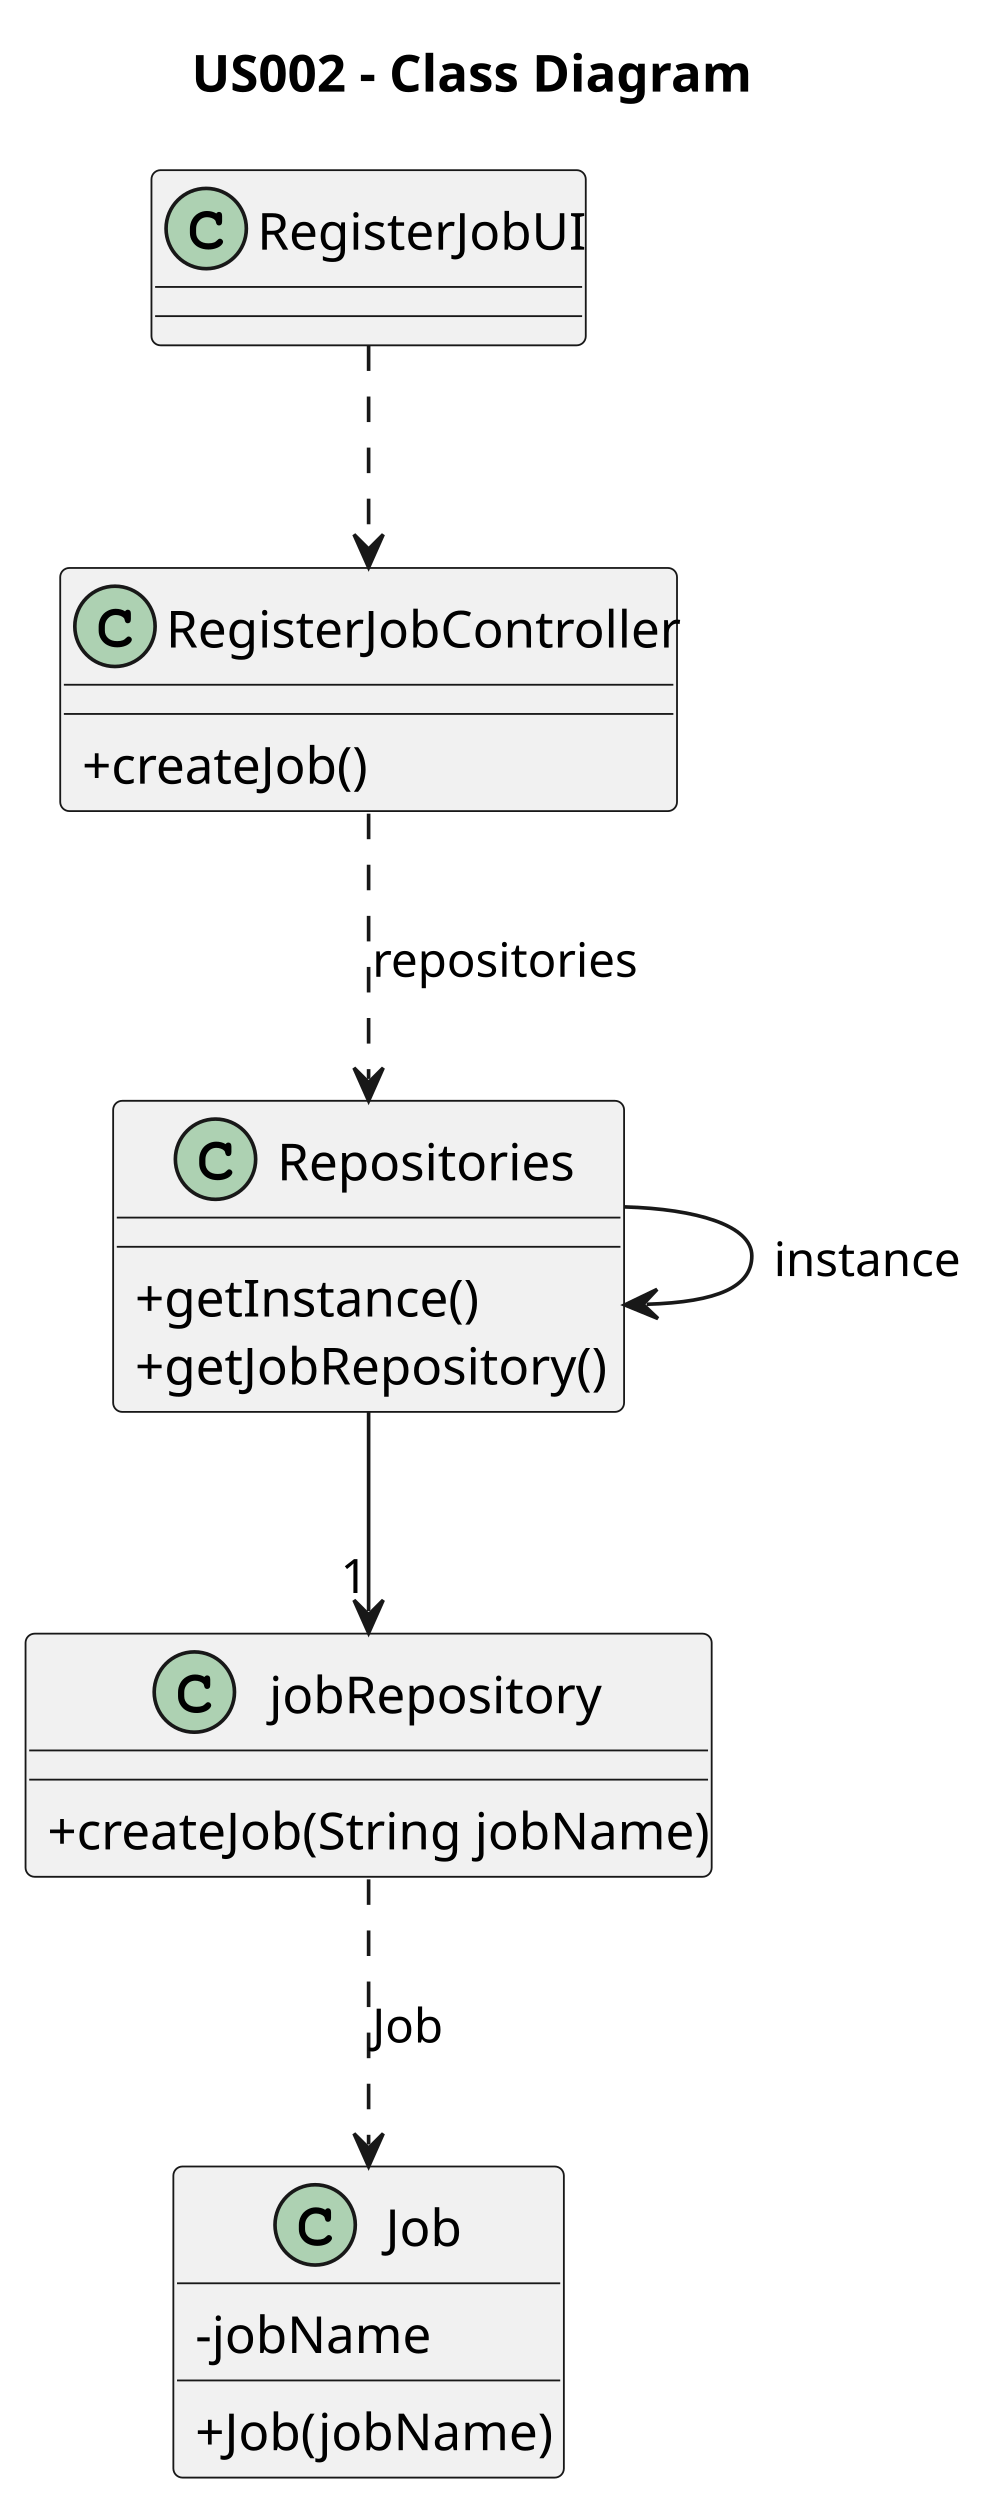
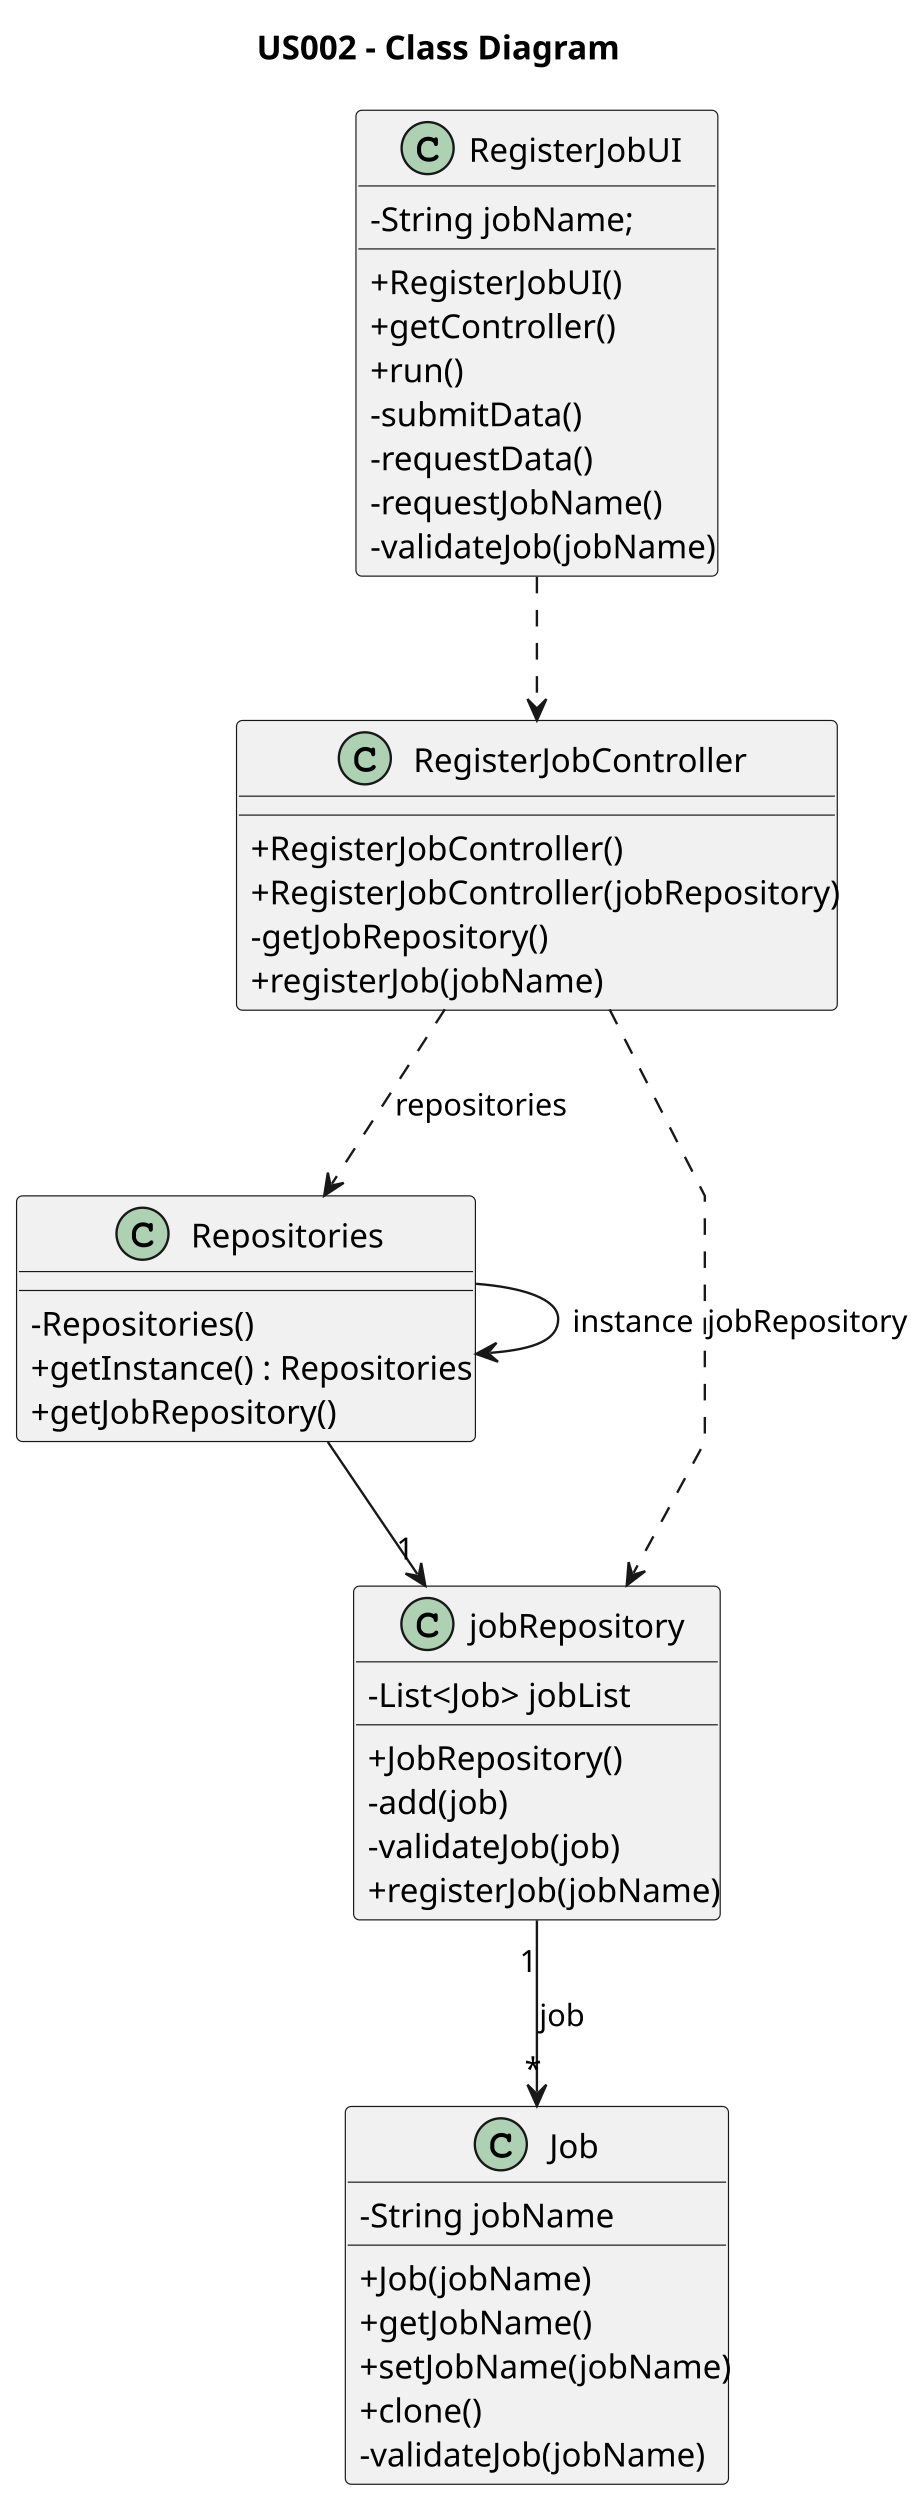
- <svg xmlns="http://www.w3.org/2000/svg" contentStyleType="text/css" height="685px" preserveAspectRatio="none" style="width:274px;height:685px;background:#FFFFFF;" version="1.1" viewBox="0 0 274 685" width="274px" zoomAndPan="magnify">
+ <svg xmlns="http://www.w3.org/2000/svg" contentStyleType="text/css" height="1057px" preserveAspectRatio="none" style="width:386px;height:1057px;background:#FFFFFF;" version="1.1" viewBox="0 0 386 1057" width="386px" zoomAndPan="magnify">
  <defs />
  <g>
-     <text fill="#000000" font-family="sans-serif" font-size="14" font-weight="bold" lengthAdjust="spacing" textLength="155" x="52.5" y="25.107">US002 - Class Diagram</text>
+     <text fill="#000000" font-family="sans-serif" font-size="14" font-weight="bold" lengthAdjust="spacing" textLength="155" x="108.5" y="25.107">US002 - Class Diagram</text>
    <g id="elem_RegisterJobController">
-       <rect codeLine="12" fill="#F1F1F1" height="66.621" id="RegisterJobController" rx="2.5" ry="2.5" style="stroke:#181818;stroke-width:0.5;" width="169" x="16.5" y="155.621" />
-       <ellipse cx="31.5" cy="171.621" fill="#ADD1B2" rx="11" ry="11" style="stroke:#181818;stroke-width:1.0;" />
-       <path d="M34.266,167.496 Q34.422,167.277 34.609,167.168 Q34.797,167.059 35.016,167.059 Q35.391,167.059 35.625,167.324 Q35.859,167.574 35.859,168.184 L35.859,169.637 Q35.859,170.246 35.625,170.512 Q35.391,170.777 35.016,170.777 Q34.672,170.777 34.469,170.574 Q34.266,170.387 34.156,169.871 Q34.109,169.512 33.922,169.324 Q33.594,168.949 32.984,168.731 Q32.375,168.512 31.75,168.512 Q30.984,168.512 30.344,168.84 Q29.719,169.168 29.219,169.918 Q28.734,170.668 28.734,171.699 L28.734,172.793 Q28.734,174.027 29.625,174.856 Q30.516,175.668 32.109,175.668 Q33.047,175.668 33.703,175.418 Q34.094,175.262 34.516,174.824 Q34.781,174.559 34.922,174.481 Q35.078,174.402 35.281,174.402 Q35.609,174.402 35.859,174.668 Q36.125,174.918 36.125,175.262 Q36.125,175.606 35.781,176.012 Q35.281,176.59 34.484,176.918 Q33.406,177.371 32.109,177.371 Q30.594,177.371 29.391,176.746 Q28.406,176.246 27.719,175.184 Q27.031,174.106 27.031,172.824 L27.031,171.668 Q27.031,170.34 27.641,169.199 Q28.266,168.043 29.359,167.434 Q30.453,166.809 31.688,166.809 Q32.422,166.809 33.062,166.981 Q33.719,167.137 34.266,167.496 Z " fill="#000000" />
-       <text fill="#000000" font-family="sans-serif" font-size="14" lengthAdjust="spacing" textLength="137" x="45.5" y="177.418">RegisterJobController</text>
-       <line style="stroke:#181818;stroke-width:0.5;" x1="17.5" x2="184.5" y1="187.621" y2="187.621" />
-       <line style="stroke:#181818;stroke-width:0.5;" x1="17.5" x2="184.5" y1="195.621" y2="195.621" />
-       <text fill="#000000" font-family="sans-serif" font-size="14" lengthAdjust="spacing" textLength="80" x="22.5" y="214.728">+createJob()</text>
+       <rect codeLine="12" fill="#F1F1F1" height="122.484" id="RegisterJobController" rx="2.5" ry="2.5" style="stroke:#181818;stroke-width:0.5;" width="254" x="100" y="304.621" />
+       <ellipse cx="154.25" cy="320.621" fill="#ADD1B2" rx="11" ry="11" style="stroke:#181818;stroke-width:1.0;" />
+       <path d="M157.016,316.496 Q157.172,316.277 157.359,316.168 Q157.547,316.059 157.766,316.059 Q158.141,316.059 158.375,316.324 Q158.609,316.574 158.609,317.184 L158.609,318.637 Q158.609,319.246 158.375,319.512 Q158.141,319.777 157.766,319.777 Q157.422,319.777 157.219,319.574 Q157.016,319.387 156.906,318.871 Q156.859,318.512 156.672,318.324 Q156.344,317.949 155.734,317.731 Q155.125,317.512 154.5,317.512 Q153.734,317.512 153.094,317.84 Q152.469,318.168 151.969,318.918 Q151.484,319.668 151.484,320.699 L151.484,321.793 Q151.484,323.027 152.375,323.856 Q153.266,324.668 154.859,324.668 Q155.797,324.668 156.453,324.418 Q156.844,324.262 157.266,323.824 Q157.531,323.559 157.672,323.481 Q157.828,323.402 158.031,323.402 Q158.359,323.402 158.609,323.668 Q158.875,323.918 158.875,324.262 Q158.875,324.606 158.531,325.012 Q158.031,325.59 157.234,325.918 Q156.156,326.371 154.859,326.371 Q153.344,326.371 152.141,325.746 Q151.156,325.246 150.469,324.184 Q149.781,323.106 149.781,321.824 L149.781,320.668 Q149.781,319.34 150.391,318.199 Q151.016,317.043 152.109,316.434 Q153.203,315.809 154.438,315.809 Q155.172,315.809 155.812,315.981 Q156.469,316.137 157.016,316.496 Z " fill="#000000" />
+       <text fill="#000000" font-family="sans-serif" font-size="14" lengthAdjust="spacing" textLength="137" x="174.75" y="326.418">RegisterJobController</text>
+       <line style="stroke:#181818;stroke-width:0.5;" x1="101" x2="353" y1="336.621" y2="336.621" />
+       <line style="stroke:#181818;stroke-width:0.5;" x1="101" x2="353" y1="344.621" y2="344.621" />
+       <text fill="#000000" font-family="sans-serif" font-size="14" lengthAdjust="spacing" textLength="155" x="106" y="363.728">+RegisterJobController()</text>
+       <text fill="#000000" font-family="sans-serif" font-size="14" lengthAdjust="spacing" textLength="242" x="106" y="382.35">+RegisterJobController(jobRepository)</text>
+       <text fill="#000000" font-family="sans-serif" font-size="14" lengthAdjust="spacing" textLength="125" x="106" y="400.971">-getJobRepository()</text>
+       <text fill="#000000" font-family="sans-serif" font-size="14" lengthAdjust="spacing" textLength="143" x="106" y="419.592">+registerJob(jobName)</text>
    </g>
    <g id="elem_RegisterJobUI">
-       <rect codeLine="16" fill="#F1F1F1" height="48" id="RegisterJobUI" rx="2.5" ry="2.5" style="stroke:#181818;stroke-width:0.5;" width="119" x="41.5" y="46.621" />
-       <ellipse cx="56.5" cy="62.621" fill="#ADD1B2" rx="11" ry="11" style="stroke:#181818;stroke-width:1.0;" />
-       <path d="M59.266,58.496 Q59.422,58.277 59.609,58.168 Q59.797,58.059 60.016,58.059 Q60.391,58.059 60.625,58.324 Q60.859,58.574 60.859,59.184 L60.859,60.637 Q60.859,61.246 60.625,61.512 Q60.391,61.777 60.016,61.777 Q59.672,61.777 59.469,61.574 Q59.266,61.387 59.156,60.871 Q59.109,60.512 58.922,60.324 Q58.594,59.949 57.984,59.73 Q57.375,59.512 56.75,59.512 Q55.984,59.512 55.344,59.84 Q54.719,60.168 54.219,60.918 Q53.734,61.668 53.734,62.699 L53.734,63.793 Q53.734,65.027 54.625,65.856 Q55.516,66.668 57.109,66.668 Q58.047,66.668 58.703,66.418 Q59.094,66.262 59.516,65.824 Q59.781,65.559 59.922,65.481 Q60.078,65.402 60.281,65.402 Q60.609,65.402 60.859,65.668 Q61.125,65.918 61.125,66.262 Q61.125,66.606 60.781,67.012 Q60.281,67.59 59.484,67.918 Q58.406,68.371 57.109,68.371 Q55.594,68.371 54.391,67.746 Q53.406,67.246 52.719,66.184 Q52.031,65.106 52.031,63.824 L52.031,62.668 Q52.031,61.34 52.641,60.199 Q53.266,59.043 54.359,58.434 Q55.453,57.809 56.688,57.809 Q57.422,57.809 58.062,57.98 Q58.719,58.137 59.266,58.496 Z " fill="#000000" />
-       <text fill="#000000" font-family="sans-serif" font-size="14" lengthAdjust="spacing" textLength="87" x="70.5" y="68.418">RegisterJobUI</text>
-       <line style="stroke:#181818;stroke-width:0.5;" x1="42.5" x2="159.5" y1="78.621" y2="78.621" />
-       <line style="stroke:#181818;stroke-width:0.5;" x1="42.5" x2="159.5" y1="86.621" y2="86.621" />
+       <rect codeLine="21" fill="#F1F1F1" height="196.969" id="RegisterJobUI" rx="2.5" ry="2.5" style="stroke:#181818;stroke-width:0.5;" width="153" x="150.5" y="46.621" />
+       <ellipse cx="180.8" cy="62.621" fill="#ADD1B2" rx="11" ry="11" style="stroke:#181818;stroke-width:1.0;" />
+       <path d="M183.566,58.496 Q183.722,58.277 183.909,58.168 Q184.097,58.059 184.316,58.059 Q184.691,58.059 184.925,58.324 Q185.159,58.574 185.159,59.184 L185.159,60.637 Q185.159,61.246 184.925,61.512 Q184.691,61.777 184.316,61.777 Q183.972,61.777 183.769,61.574 Q183.566,61.387 183.456,60.871 Q183.409,60.512 183.222,60.324 Q182.894,59.949 182.284,59.73 Q181.675,59.512 181.05,59.512 Q180.284,59.512 179.644,59.84 Q179.019,60.168 178.519,60.918 Q178.034,61.668 178.034,62.699 L178.034,63.793 Q178.034,65.027 178.925,65.856 Q179.816,66.668 181.409,66.668 Q182.347,66.668 183.003,66.418 Q183.394,66.262 183.816,65.824 Q184.081,65.559 184.222,65.481 Q184.378,65.402 184.581,65.402 Q184.909,65.402 185.159,65.668 Q185.425,65.918 185.425,66.262 Q185.425,66.606 185.081,67.012 Q184.581,67.59 183.784,67.918 Q182.706,68.371 181.409,68.371 Q179.894,68.371 178.691,67.746 Q177.706,67.246 177.019,66.184 Q176.331,65.106 176.331,63.824 L176.331,62.668 Q176.331,61.34 176.941,60.199 Q177.566,59.043 178.659,58.434 Q179.753,57.809 180.988,57.809 Q181.722,57.809 182.363,57.98 Q183.019,58.137 183.566,58.496 Z " fill="#000000" />
+       <text fill="#000000" font-family="sans-serif" font-size="14" lengthAdjust="spacing" textLength="87" x="198.2" y="68.418">RegisterJobUI</text>
+       <line style="stroke:#181818;stroke-width:0.5;" x1="151.5" x2="302.5" y1="78.621" y2="78.621" />
+       <text fill="#000000" font-family="sans-serif" font-size="14" lengthAdjust="spacing" textLength="105" x="156.5" y="97.728">-String jobName;</text>
+       <line style="stroke:#181818;stroke-width:0.5;" x1="151.5" x2="302.5" y1="105.242" y2="105.242" />
+       <text fill="#000000" font-family="sans-serif" font-size="14" lengthAdjust="spacing" textLength="105" x="156.5" y="124.35">+RegisterJobUI()</text>
+       <text fill="#000000" font-family="sans-serif" font-size="14" lengthAdjust="spacing" textLength="100" x="156.5" y="142.971">+getController()</text>
+       <text fill="#000000" font-family="sans-serif" font-size="14" lengthAdjust="spacing" textLength="39" x="156.5" y="161.592">+run()</text>
+       <text fill="#000000" font-family="sans-serif" font-size="14" lengthAdjust="spacing" textLength="86" x="156.5" y="180.213">-submitData()</text>
+       <text fill="#000000" font-family="sans-serif" font-size="14" lengthAdjust="spacing" textLength="93" x="156.5" y="198.834">-requestData()</text>
+       <text fill="#000000" font-family="sans-serif" font-size="14" lengthAdjust="spacing" textLength="121" x="156.5" y="217.455">-requestJobName()</text>
+       <text fill="#000000" font-family="sans-serif" font-size="14" lengthAdjust="spacing" textLength="141" x="156.5" y="236.076">-validateJob(jobName)</text>
    </g>
    <g id="elem_Repositories">
-       <rect codeLine="20" fill="#F1F1F1" height="85.242" id="Repositories" rx="2.5" ry="2.5" style="stroke:#181818;stroke-width:0.5;" width="140" x="31" y="301.621" />
-       <ellipse cx="59.05" cy="317.621" fill="#ADD1B2" rx="11" ry="11" style="stroke:#181818;stroke-width:1.0;" />
-       <path d="M61.816,313.496 Q61.972,313.277 62.159,313.168 Q62.347,313.059 62.566,313.059 Q62.941,313.059 63.175,313.324 Q63.409,313.574 63.409,314.184 L63.409,315.637 Q63.409,316.246 63.175,316.512 Q62.941,316.777 62.566,316.777 Q62.222,316.777 62.019,316.574 Q61.816,316.387 61.706,315.871 Q61.659,315.512 61.472,315.324 Q61.144,314.949 60.534,314.731 Q59.925,314.512 59.3,314.512 Q58.534,314.512 57.894,314.84 Q57.269,315.168 56.769,315.918 Q56.284,316.668 56.284,317.699 L56.284,318.793 Q56.284,320.027 57.175,320.856 Q58.066,321.668 59.659,321.668 Q60.597,321.668 61.253,321.418 Q61.644,321.262 62.066,320.824 Q62.331,320.559 62.472,320.481 Q62.628,320.402 62.831,320.402 Q63.159,320.402 63.409,320.668 Q63.675,320.918 63.675,321.262 Q63.675,321.606 63.331,322.012 Q62.831,322.59 62.034,322.918 Q60.956,323.371 59.659,323.371 Q58.144,323.371 56.941,322.746 Q55.956,322.246 55.269,321.184 Q54.581,320.106 54.581,318.824 L54.581,317.668 Q54.581,316.34 55.191,315.199 Q55.816,314.043 56.909,313.434 Q58.003,312.809 59.237,312.809 Q59.972,312.809 60.612,312.981 Q61.269,313.137 61.816,313.496 Z " fill="#000000" />
-       <text fill="#000000" font-family="sans-serif" font-size="14" lengthAdjust="spacing" textLength="79" x="75.95" y="323.418">Repositories</text>
-       <line style="stroke:#181818;stroke-width:0.5;" x1="32" x2="170" y1="333.621" y2="333.621" />
-       <line style="stroke:#181818;stroke-width:0.5;" x1="32" x2="170" y1="341.621" y2="341.621" />
-       <text fill="#000000" font-family="sans-serif" font-size="14" lengthAdjust="spacing" textLength="91" x="37" y="360.728">+getInstance()</text>
-       <text fill="#000000" font-family="sans-serif" font-size="14" lengthAdjust="spacing" textLength="128" x="37" y="379.35">+getJobRepository()</text>
+       <rect codeLine="34" fill="#F1F1F1" height="103.863" id="Repositories" rx="2.5" ry="2.5" style="stroke:#181818;stroke-width:0.5;" width="194" x="7" y="505.621" />
+       <ellipse cx="60.25" cy="521.621" fill="#ADD1B2" rx="11" ry="11" style="stroke:#181818;stroke-width:1.0;" />
+       <path d="M63.016,517.496 Q63.172,517.277 63.359,517.168 Q63.547,517.059 63.766,517.059 Q64.141,517.059 64.375,517.324 Q64.609,517.574 64.609,518.184 L64.609,519.637 Q64.609,520.246 64.375,520.512 Q64.141,520.777 63.766,520.777 Q63.422,520.777 63.219,520.574 Q63.016,520.387 62.906,519.871 Q62.859,519.512 62.672,519.324 Q62.344,518.949 61.734,518.731 Q61.125,518.512 60.5,518.512 Q59.734,518.512 59.094,518.84 Q58.469,519.168 57.969,519.918 Q57.484,520.668 57.484,521.699 L57.484,522.793 Q57.484,524.027 58.375,524.856 Q59.266,525.668 60.859,525.668 Q61.797,525.668 62.453,525.418 Q62.844,525.262 63.266,524.824 Q63.531,524.559 63.672,524.481 Q63.828,524.402 64.031,524.402 Q64.359,524.402 64.609,524.668 Q64.875,524.918 64.875,525.262 Q64.875,525.606 64.531,526.012 Q64.031,526.59 63.234,526.918 Q62.156,527.371 60.859,527.371 Q59.344,527.371 58.141,526.746 Q57.156,526.246 56.469,525.184 Q55.781,524.106 55.781,522.824 L55.781,521.668 Q55.781,520.34 56.391,519.199 Q57.016,518.043 58.109,517.434 Q59.203,516.809 60.438,516.809 Q61.172,516.809 61.812,516.981 Q62.469,517.137 63.016,517.496 Z " fill="#000000" />
+       <text fill="#000000" font-family="sans-serif" font-size="14" lengthAdjust="spacing" textLength="79" x="80.75" y="527.418">Repositories</text>
+       <line style="stroke:#181818;stroke-width:0.5;" x1="8" x2="200" y1="537.621" y2="537.621" />
+       <line style="stroke:#181818;stroke-width:0.5;" x1="8" x2="200" y1="545.621" y2="545.621" />
+       <text fill="#000000" font-family="sans-serif" font-size="14" lengthAdjust="spacing" textLength="94" x="13" y="564.729">-Repositories()</text>
+       <text fill="#000000" font-family="sans-serif" font-size="14" lengthAdjust="spacing" textLength="182" x="13" y="583.35">+getInstance() : Repositories</text>
+       <text fill="#000000" font-family="sans-serif" font-size="14" lengthAdjust="spacing" textLength="128" x="13" y="601.971">+getJobRepository()</text>
    </g>
    <g id="elem_jobRepository">
-       <rect codeLine="25" fill="#F1F1F1" height="66.621" id="jobRepository" rx="2.5" ry="2.5" style="stroke:#181818;stroke-width:0.5;" width="188" x="7" y="447.621" />
-       <ellipse cx="53.25" cy="463.621" fill="#ADD1B2" rx="11" ry="11" style="stroke:#181818;stroke-width:1.0;" />
-       <path d="M56.016,459.496 Q56.172,459.277 56.359,459.168 Q56.547,459.059 56.766,459.059 Q57.141,459.059 57.375,459.324 Q57.609,459.574 57.609,460.184 L57.609,461.637 Q57.609,462.246 57.375,462.512 Q57.141,462.777 56.766,462.777 Q56.422,462.777 56.219,462.574 Q56.016,462.387 55.906,461.871 Q55.859,461.512 55.672,461.324 Q55.344,460.949 54.734,460.731 Q54.125,460.512 53.5,460.512 Q52.734,460.512 52.094,460.84 Q51.469,461.168 50.969,461.918 Q50.484,462.668 50.484,463.699 L50.484,464.793 Q50.484,466.027 51.375,466.856 Q52.266,467.668 53.859,467.668 Q54.797,467.668 55.453,467.418 Q55.844,467.262 56.266,466.824 Q56.531,466.559 56.672,466.481 Q56.828,466.402 57.031,466.402 Q57.359,466.402 57.609,466.668 Q57.875,466.918 57.875,467.262 Q57.875,467.606 57.531,468.012 Q57.031,468.59 56.234,468.918 Q55.156,469.371 53.859,469.371 Q52.344,469.371 51.141,468.746 Q50.156,468.246 49.469,467.184 Q48.781,466.106 48.781,464.824 L48.781,463.668 Q48.781,462.34 49.391,461.199 Q50.016,460.043 51.109,459.434 Q52.203,458.809 53.438,458.809 Q54.172,458.809 54.812,458.981 Q55.469,459.137 56.016,459.496 Z " fill="#000000" />
-       <text fill="#000000" font-family="sans-serif" font-size="14" lengthAdjust="spacing" textLength="87" x="73.75" y="469.418">jobRepository</text>
-       <line style="stroke:#181818;stroke-width:0.5;" x1="8" x2="194" y1="479.621" y2="479.621" />
-       <line style="stroke:#181818;stroke-width:0.5;" x1="8" x2="194" y1="487.621" y2="487.621" />
-       <text fill="#000000" font-family="sans-serif" font-size="14" lengthAdjust="spacing" textLength="176" x="13" y="506.728">+createJob(String jobName)</text>
+       <rect codeLine="40" fill="#F1F1F1" height="141.106" id="jobRepository" rx="2.5" ry="2.5" style="stroke:#181818;stroke-width:0.5;" width="155" x="149.5" y="670.621" />
+       <ellipse cx="180.7" cy="686.621" fill="#ADD1B2" rx="11" ry="11" style="stroke:#181818;stroke-width:1.0;" />
+       <path d="M183.466,682.496 Q183.622,682.277 183.809,682.168 Q183.997,682.059 184.216,682.059 Q184.591,682.059 184.825,682.324 Q185.059,682.574 185.059,683.184 L185.059,684.637 Q185.059,685.246 184.825,685.512 Q184.591,685.777 184.216,685.777 Q183.872,685.777 183.669,685.574 Q183.466,685.387 183.356,684.871 Q183.309,684.512 183.122,684.324 Q182.794,683.949 182.184,683.731 Q181.575,683.512 180.95,683.512 Q180.184,683.512 179.544,683.84 Q178.919,684.168 178.419,684.918 Q177.934,685.668 177.934,686.699 L177.934,687.793 Q177.934,689.027 178.825,689.856 Q179.716,690.668 181.309,690.668 Q182.247,690.668 182.903,690.418 Q183.294,690.262 183.716,689.824 Q183.981,689.559 184.122,689.481 Q184.278,689.402 184.481,689.402 Q184.809,689.402 185.059,689.668 Q185.325,689.918 185.325,690.262 Q185.325,690.606 184.981,691.012 Q184.481,691.59 183.684,691.918 Q182.606,692.371 181.309,692.371 Q179.794,692.371 178.591,691.746 Q177.606,691.246 176.919,690.184 Q176.231,689.106 176.231,687.824 L176.231,686.668 Q176.231,685.34 176.841,684.199 Q177.466,683.043 178.559,682.434 Q179.653,681.809 180.887,681.809 Q181.622,681.809 182.262,681.981 Q182.919,682.137 183.466,682.496 Z " fill="#000000" />
+       <text fill="#000000" font-family="sans-serif" font-size="14" lengthAdjust="spacing" textLength="87" x="198.3" y="692.418">jobRepository</text>
+       <line style="stroke:#181818;stroke-width:0.5;" x1="150.5" x2="303.5" y1="702.621" y2="702.621" />
+       <text fill="#000000" font-family="sans-serif" font-size="14" lengthAdjust="spacing" textLength="110" x="155.5" y="721.729">-List&lt;Job&gt; jobList</text>
+       <line style="stroke:#181818;stroke-width:0.5;" x1="150.5" x2="303.5" y1="729.242" y2="729.242" />
+       <text fill="#000000" font-family="sans-serif" font-size="14" lengthAdjust="spacing" textLength="108" x="155.5" y="748.35">+JobRepository()</text>
+       <text fill="#000000" font-family="sans-serif" font-size="14" lengthAdjust="spacing" textLength="58" x="155.5" y="766.971">-add(job)</text>
+       <text fill="#000000" font-family="sans-serif" font-size="14" lengthAdjust="spacing" textLength="105" x="155.5" y="785.592">-validateJob(job)</text>
+       <text fill="#000000" font-family="sans-serif" font-size="14" lengthAdjust="spacing" textLength="143" x="155.5" y="804.213">+registerJob(jobName)</text>
    </g>
    <g id="elem_Job">
-       <rect codeLine="29" fill="#F1F1F1" height="85.242" id="Job" rx="2.5" ry="2.5" style="stroke:#181818;stroke-width:0.5;" width="107" x="47.5" y="593.621" />
-       <ellipse cx="86.35" cy="609.621" fill="#ADD1B2" rx="11" ry="11" style="stroke:#181818;stroke-width:1.0;" />
-       <path d="M89.116,605.496 Q89.272,605.277 89.459,605.168 Q89.647,605.059 89.866,605.059 Q90.241,605.059 90.475,605.324 Q90.709,605.574 90.709,606.184 L90.709,607.637 Q90.709,608.246 90.475,608.512 Q90.241,608.777 89.866,608.777 Q89.522,608.777 89.319,608.574 Q89.116,608.387 89.006,607.871 Q88.959,607.512 88.772,607.324 Q88.444,606.949 87.834,606.731 Q87.225,606.512 86.6,606.512 Q85.834,606.512 85.194,606.84 Q84.569,607.168 84.069,607.918 Q83.584,608.668 83.584,609.699 L83.584,610.793 Q83.584,612.027 84.475,612.856 Q85.366,613.668 86.959,613.668 Q87.897,613.668 88.553,613.418 Q88.944,613.262 89.366,612.824 Q89.631,612.559 89.772,612.481 Q89.928,612.402 90.131,612.402 Q90.459,612.402 90.709,612.668 Q90.975,612.918 90.975,613.262 Q90.975,613.606 90.631,614.012 Q90.131,614.59 89.334,614.918 Q88.256,615.371 86.959,615.371 Q85.444,615.371 84.241,614.746 Q83.256,614.246 82.569,613.184 Q81.881,612.106 81.881,610.824 L81.881,609.668 Q81.881,608.34 82.491,607.199 Q83.116,606.043 84.209,605.434 Q85.303,604.809 86.537,604.809 Q87.272,604.809 87.912,604.981 Q88.569,605.137 89.116,605.496 Z " fill="#000000" />
-       <text fill="#000000" font-family="sans-serif" font-size="14" lengthAdjust="spacing" textLength="22" x="105.65" y="615.418">Job</text>
-       <line style="stroke:#181818;stroke-width:0.5;" x1="48.5" x2="153.5" y1="625.621" y2="625.621" />
-       <text fill="#000000" font-family="sans-serif" font-size="14" lengthAdjust="spacing" textLength="60" x="53.5" y="644.729">-jobName</text>
-       <line style="stroke:#181818;stroke-width:0.5;" x1="48.5" x2="153.5" y1="652.242" y2="652.242" />
-       <text fill="#000000" font-family="sans-serif" font-size="14" lengthAdjust="spacing" textLength="95" x="53.5" y="671.35">+Job(jobName)</text>
+       <rect codeLine="49" fill="#F1F1F1" height="159.727" id="Job" rx="2.5" ry="2.5" style="stroke:#181818;stroke-width:0.5;" width="162" x="146" y="890.621" />
+       <ellipse cx="211.75" cy="906.621" fill="#ADD1B2" rx="11" ry="11" style="stroke:#181818;stroke-width:1.0;" />
+       <path d="M214.516,902.496 Q214.672,902.277 214.859,902.168 Q215.047,902.059 215.266,902.059 Q215.641,902.059 215.875,902.324 Q216.109,902.574 216.109,903.184 L216.109,904.637 Q216.109,905.246 215.875,905.512 Q215.641,905.777 215.266,905.777 Q214.922,905.777 214.719,905.574 Q214.516,905.387 214.406,904.871 Q214.359,904.512 214.172,904.324 Q213.844,903.949 213.234,903.731 Q212.625,903.512 212,903.512 Q211.234,903.512 210.594,903.84 Q209.969,904.168 209.469,904.918 Q208.984,905.668 208.984,906.699 L208.984,907.793 Q208.984,909.027 209.875,909.856 Q210.766,910.668 212.359,910.668 Q213.297,910.668 213.953,910.418 Q214.344,910.262 214.766,909.824 Q215.031,909.559 215.172,909.481 Q215.328,909.402 215.531,909.402 Q215.859,909.402 216.109,909.668 Q216.375,909.918 216.375,910.262 Q216.375,910.606 216.031,911.012 Q215.531,911.59 214.734,911.918 Q213.656,912.371 212.359,912.371 Q210.844,912.371 209.641,911.746 Q208.656,911.246 207.969,910.184 Q207.281,909.106 207.281,907.824 L207.281,906.668 Q207.281,905.34 207.891,904.199 Q208.516,903.043 209.609,902.434 Q210.703,901.809 211.938,901.809 Q212.672,901.809 213.312,901.981 Q213.969,902.137 214.516,902.496 Z " fill="#000000" />
+       <text fill="#000000" font-family="sans-serif" font-size="14" lengthAdjust="spacing" textLength="22" x="232.25" y="912.418">Job</text>
+       <line style="stroke:#181818;stroke-width:0.5;" x1="147" x2="307" y1="922.621" y2="922.621" />
+       <text fill="#000000" font-family="sans-serif" font-size="14" lengthAdjust="spacing" textLength="101" x="152" y="941.729">-String jobName</text>
+       <line style="stroke:#181818;stroke-width:0.5;" x1="147" x2="307" y1="949.242" y2="949.242" />
+       <text fill="#000000" font-family="sans-serif" font-size="14" lengthAdjust="spacing" textLength="95" x="152" y="968.35">+Job(jobName)</text>
+       <text fill="#000000" font-family="sans-serif" font-size="14" lengthAdjust="spacing" textLength="96" x="152" y="986.971">+getJobName()</text>
+       <text fill="#000000" font-family="sans-serif" font-size="14" lengthAdjust="spacing" textLength="150" x="152" y="1005.592">+setJobName(jobName)</text>
+       <text fill="#000000" font-family="sans-serif" font-size="14" lengthAdjust="spacing" textLength="52" x="152" y="1024.213">+clone()</text>
+       <text fill="#000000" font-family="sans-serif" font-size="14" lengthAdjust="spacing" textLength="141" x="152" y="1042.834">-validateJob(jobName)</text>
    </g>
    <g id="link_Repositories_Repositories">
-       <path codeLine="34" d="M171.17,330.691 C190.87,331.281 206,335.751 206,344.121 C206,352.491 196.867,356.781 177.167,357.372 " fill="none" id="Repositories-to-Repositories" style="stroke:#181818;stroke-width:1.0;" />
-       <polygon fill="#181818" points="171.17,357.551,180.286,361.28,176.168,357.401,180.046,353.284,171.17,357.551" style="stroke:#181818;stroke-width:1.0;" />
-       <text fill="#000000" font-family="sans-serif" font-size="13" lengthAdjust="spacing" textLength="49" x="212" y="349.649">instance</text>
+       <path codeLine="60" d="M201.28,542.791 C221.48,544.351 236,549.291 236,557.621 C236,565.951 227.462,570.429 207.262,571.989 " fill="none" id="Repositories-to-Repositories" style="stroke:#181818;stroke-width:1.0;" />
+       <polygon fill="#181818" points="201.28,572.451,210.561,575.746,206.265,572.066,209.945,567.77,201.28,572.451" style="stroke:#181818;stroke-width:1.0;" />
+       <text fill="#000000" font-family="sans-serif" font-size="13" lengthAdjust="spacing" textLength="49" x="242" y="563.149">instance</text>
    </g>
    <g id="link_Repositories_jobRepository">
-       <path codeLine="35" d="M101,386.731 C101,406.251 101,423.181 101,441.431 " fill="none" id="Repositories-to-jobRepository" style="stroke:#181818;stroke-width:1.0;" />
-       <polygon fill="#181818" points="101,447.431,105,438.431,101,442.431,97,438.431,101,447.431" style="stroke:#181818;stroke-width:1.0;" />
-       <text fill="#000000" font-family="sans-serif" font-size="13" lengthAdjust="spacing" textLength="7" x="93.333" y="436.481">1</text>
+       <path codeLine="61" d="M138.59,609.661 C151.38,628.531 162.733,645.295 176.453,665.535 " fill="none" id="Repositories-to-jobRepository" style="stroke:#181818;stroke-width:1.0;" />
+       <polygon fill="#181818" points="179.82,670.501,178.081,660.807,177.014,666.362,171.459,665.296,179.82,670.501" style="stroke:#181818;stroke-width:1.0;" />
+       <text fill="#000000" font-family="sans-serif" font-size="13" lengthAdjust="spacing" textLength="7" x="167.594" y="659.38">1</text>
    </g>
    <g id="link_RegisterJobUI_RegisterJobController">
-       <path codeLine="36" d="M101,94.641 C101,112.011 101,130.081 101,149.451 " fill="none" id="RegisterJobUI-to-RegisterJobController" style="stroke:#181818;stroke-width:1.0;stroke-dasharray:7.0,7.0;" />
-       <polygon fill="#181818" points="101,155.451,105,146.451,101,150.451,97,146.451,101,155.451" style="stroke:#181818;stroke-width:1.0;" />
+       <path codeLine="62" d="M227,243.871 C227,264.551 227,279.781 227,298.571 " fill="none" id="RegisterJobUI-to-RegisterJobController" style="stroke:#181818;stroke-width:1.0;stroke-dasharray:7.0,7.0;" />
+       <polygon fill="#181818" points="227,304.571,231,295.571,227,299.571,223,295.571,227,304.571" style="stroke:#181818;stroke-width:1.0;" />
    </g>
    <g id="link_RegisterJobController_Repositories">
-       <path codeLine="37" d="M101,222.941 C101,245.951 101,270.881 101,295.601 " fill="none" id="RegisterJobController-to-Repositories" style="stroke:#181818;stroke-width:1.0;stroke-dasharray:7.0,7.0;" />
-       <polygon fill="#181818" points="101,301.601,105,292.601,101,296.601,97,292.601,101,301.601" style="stroke:#181818;stroke-width:1.0;" />
-       <text fill="#000000" font-family="sans-serif" font-size="13" lengthAdjust="spacing" textLength="67" x="102" y="267.649">repositories</text>
+       <path codeLine="63" d="M188.08,426.741 C171.68,452.071 156.061,476.205 140.341,500.485 " fill="none" id="RegisterJobController-to-Repositories" style="stroke:#181818;stroke-width:1.0;stroke-dasharray:7.0,7.0;" />
+       <polygon fill="#181818" points="137.08,505.521,145.329,500.14,139.797,501.324,138.614,495.792,137.08,505.521" style="stroke:#181818;stroke-width:1.0;" />
+       <text fill="#000000" font-family="sans-serif" font-size="13" lengthAdjust="spacing" textLength="67" x="167" y="471.649">repositories</text>
    </g>
    <g id="link_jobRepository_Job">
-       <path codeLine="38" d="M101,514.941 C101,537.951 101,562.881 101,587.601 " fill="none" id="jobRepository-to-Job" style="stroke:#181818;stroke-width:1.0;stroke-dasharray:7.0,7.0;" />
-       <polygon fill="#181818" points="101,593.601,105,584.601,101,588.601,97,584.601,101,593.601" style="stroke:#181818;stroke-width:1.0;" />
-       <text fill="#000000" font-family="sans-serif" font-size="13" lengthAdjust="spacing" textLength="20" x="102" y="559.649">Job</text>
+       <path codeLine="64" d="M227,811.921 C227,836.741 227,858.851 227,884.401 " fill="none" id="jobRepository-to-Job" style="stroke:#181818;stroke-width:1.0;" />
+       <polygon fill="#181818" points="227,890.401,231,881.401,227,885.401,223,881.401,227,890.401" style="stroke:#181818;stroke-width:1.0;" />
+       <text fill="#000000" font-family="sans-serif" font-size="13" lengthAdjust="spacing" textLength="17" x="228" y="856.649">job</text>
+       <text fill="#000000" font-family="sans-serif" font-size="13" lengthAdjust="spacing" textLength="7" x="219.655" y="833.765">1</text>
+       <text fill="#000000" font-family="sans-serif" font-size="13" lengthAdjust="spacing" textLength="5" x="221.769" y="879.277">*</text>
+     </g>
+     <g id="link_RegisterJobController_jobRepository">
+       <path codeLine="65" d="M257.73,426.781 C276.92,464.351 298,505.621 298,505.621 C298,505.621 298,609.621 298,609.621 C298,609.621 284.748,633.991 267.858,665.021 " fill="none" id="RegisterJobController-to-jobRepository" style="stroke:#181818;stroke-width:1.0;stroke-dasharray:7.0,7.0;" />
+       <polygon fill="#181818" points="264.99,670.291,272.806,664.299,267.38,665.899,265.779,660.474,264.99,670.291" style="stroke:#181818;stroke-width:1.0;" />
+       <text fill="#000000" font-family="sans-serif" font-size="13" lengthAdjust="spacing" textLength="79" x="299" y="563.149">jobRepository</text>
    </g>
  </g>
</svg>
